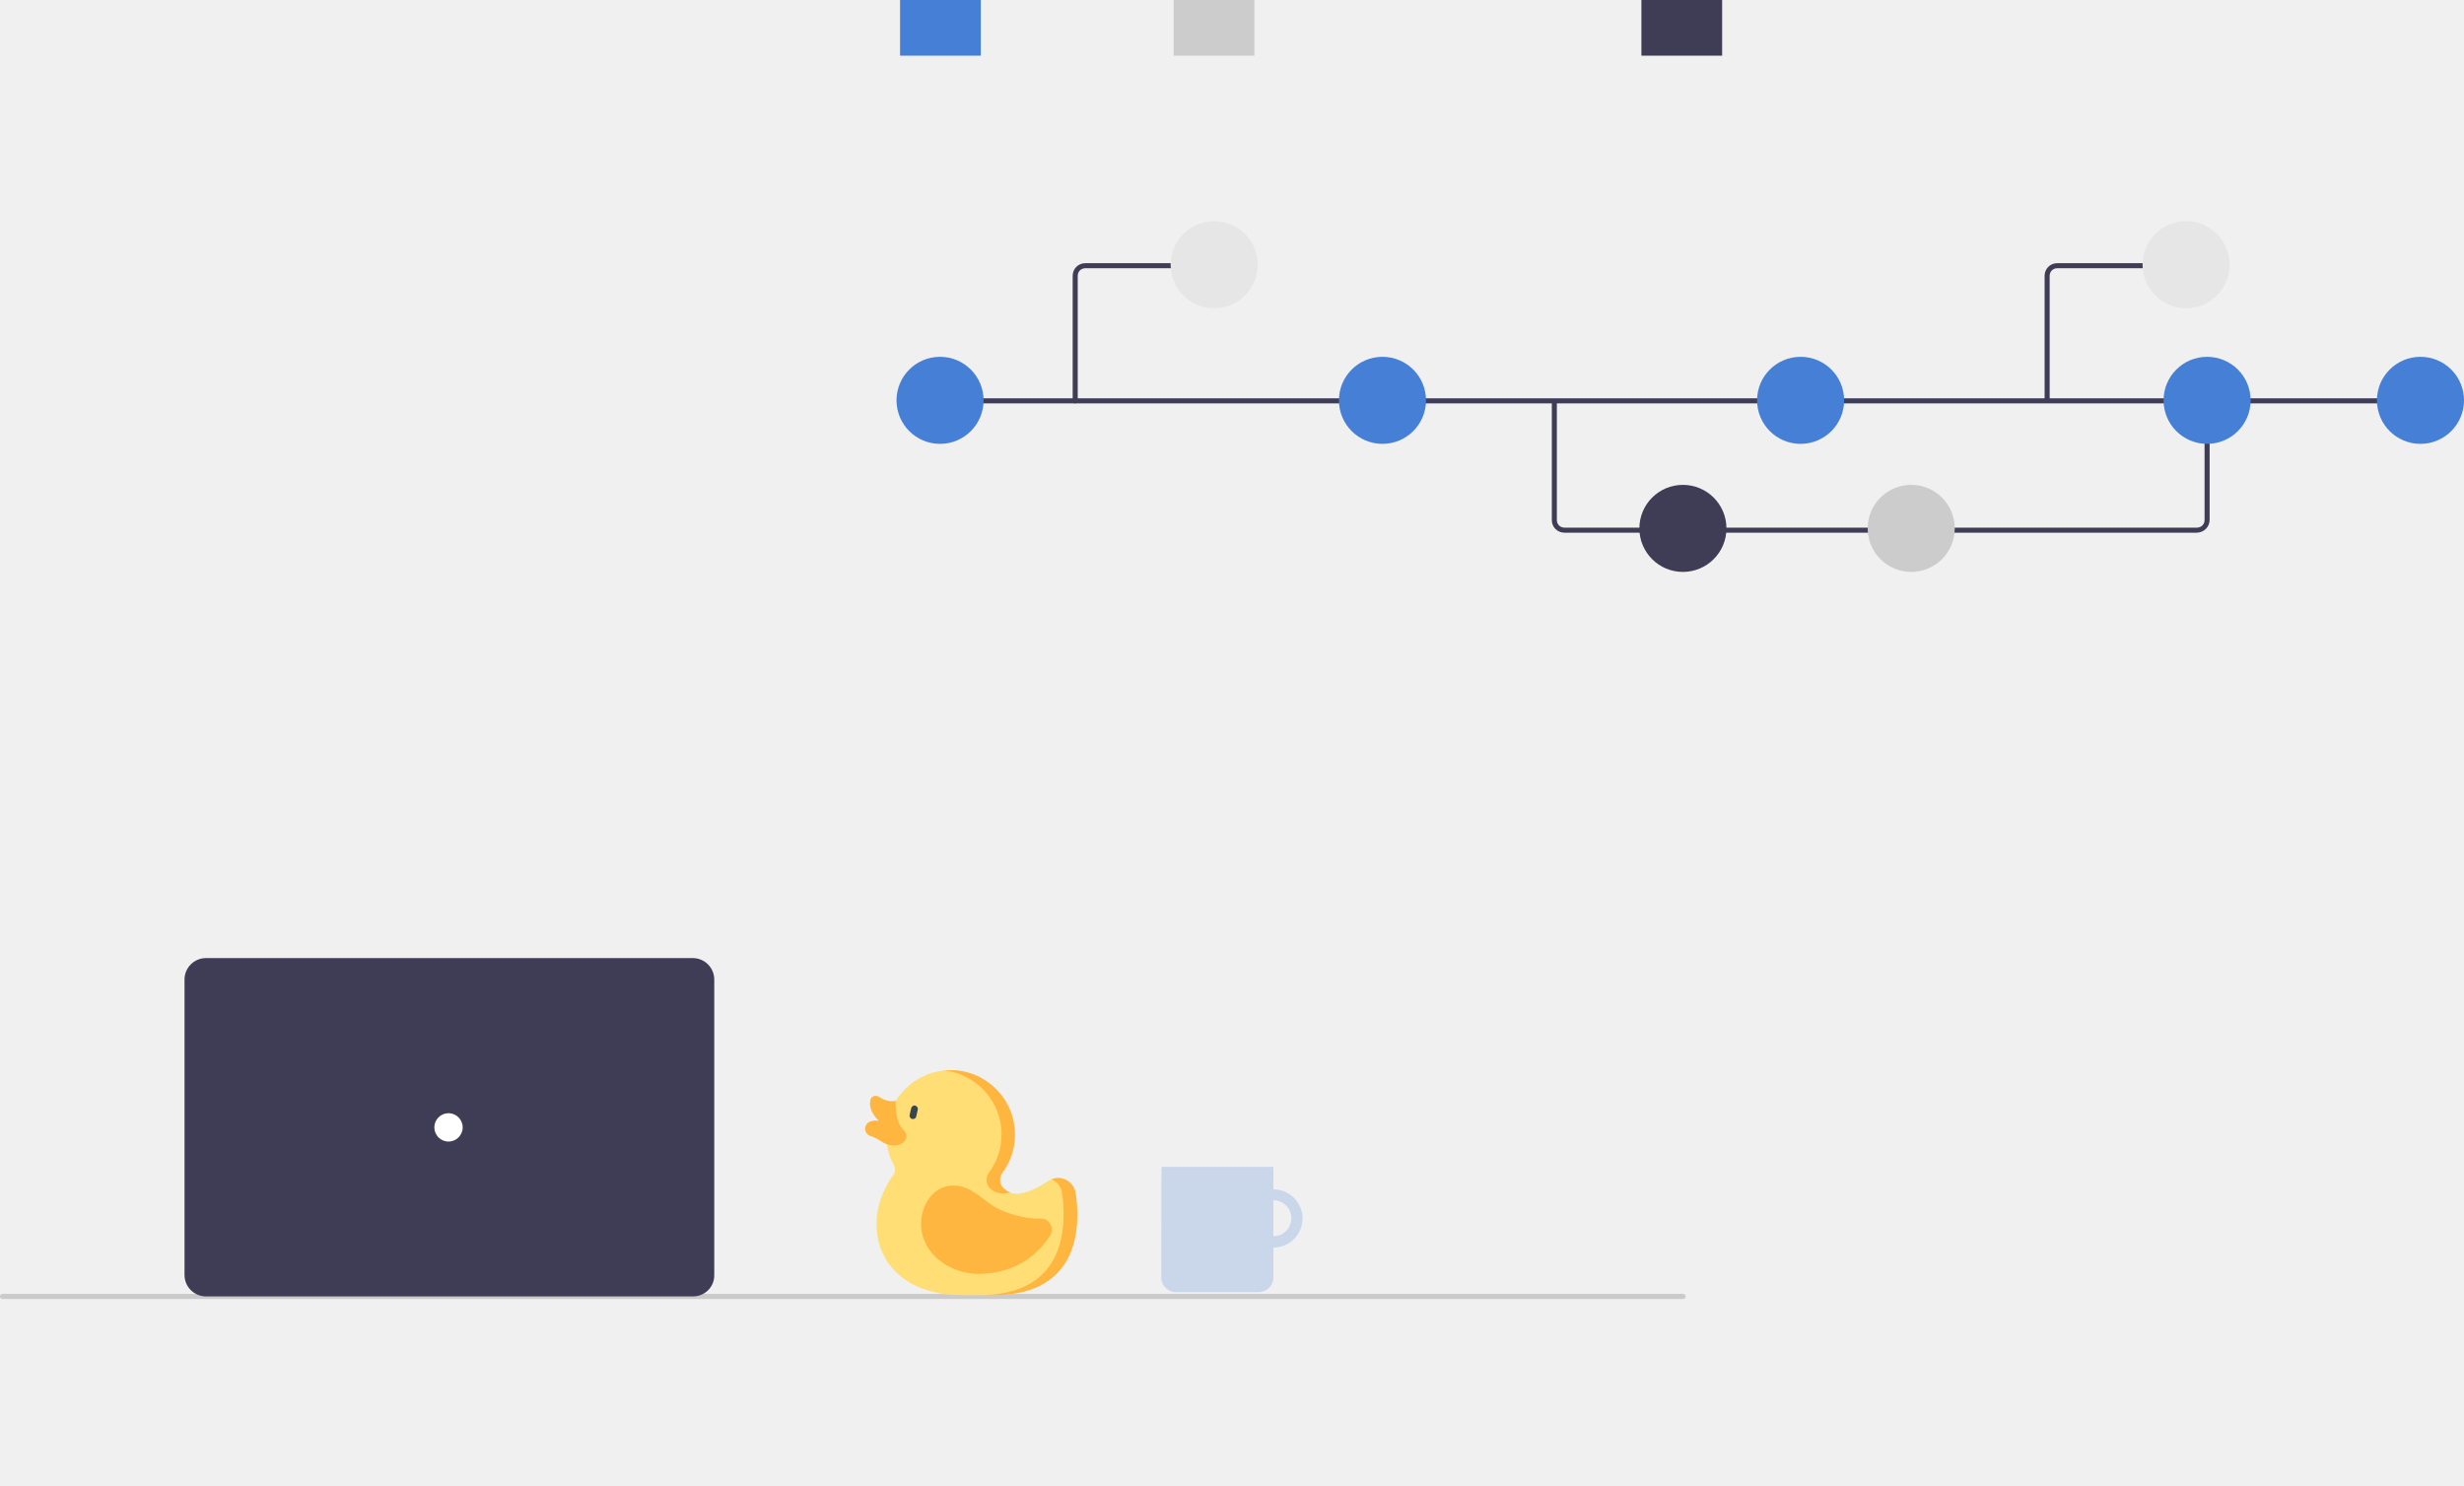
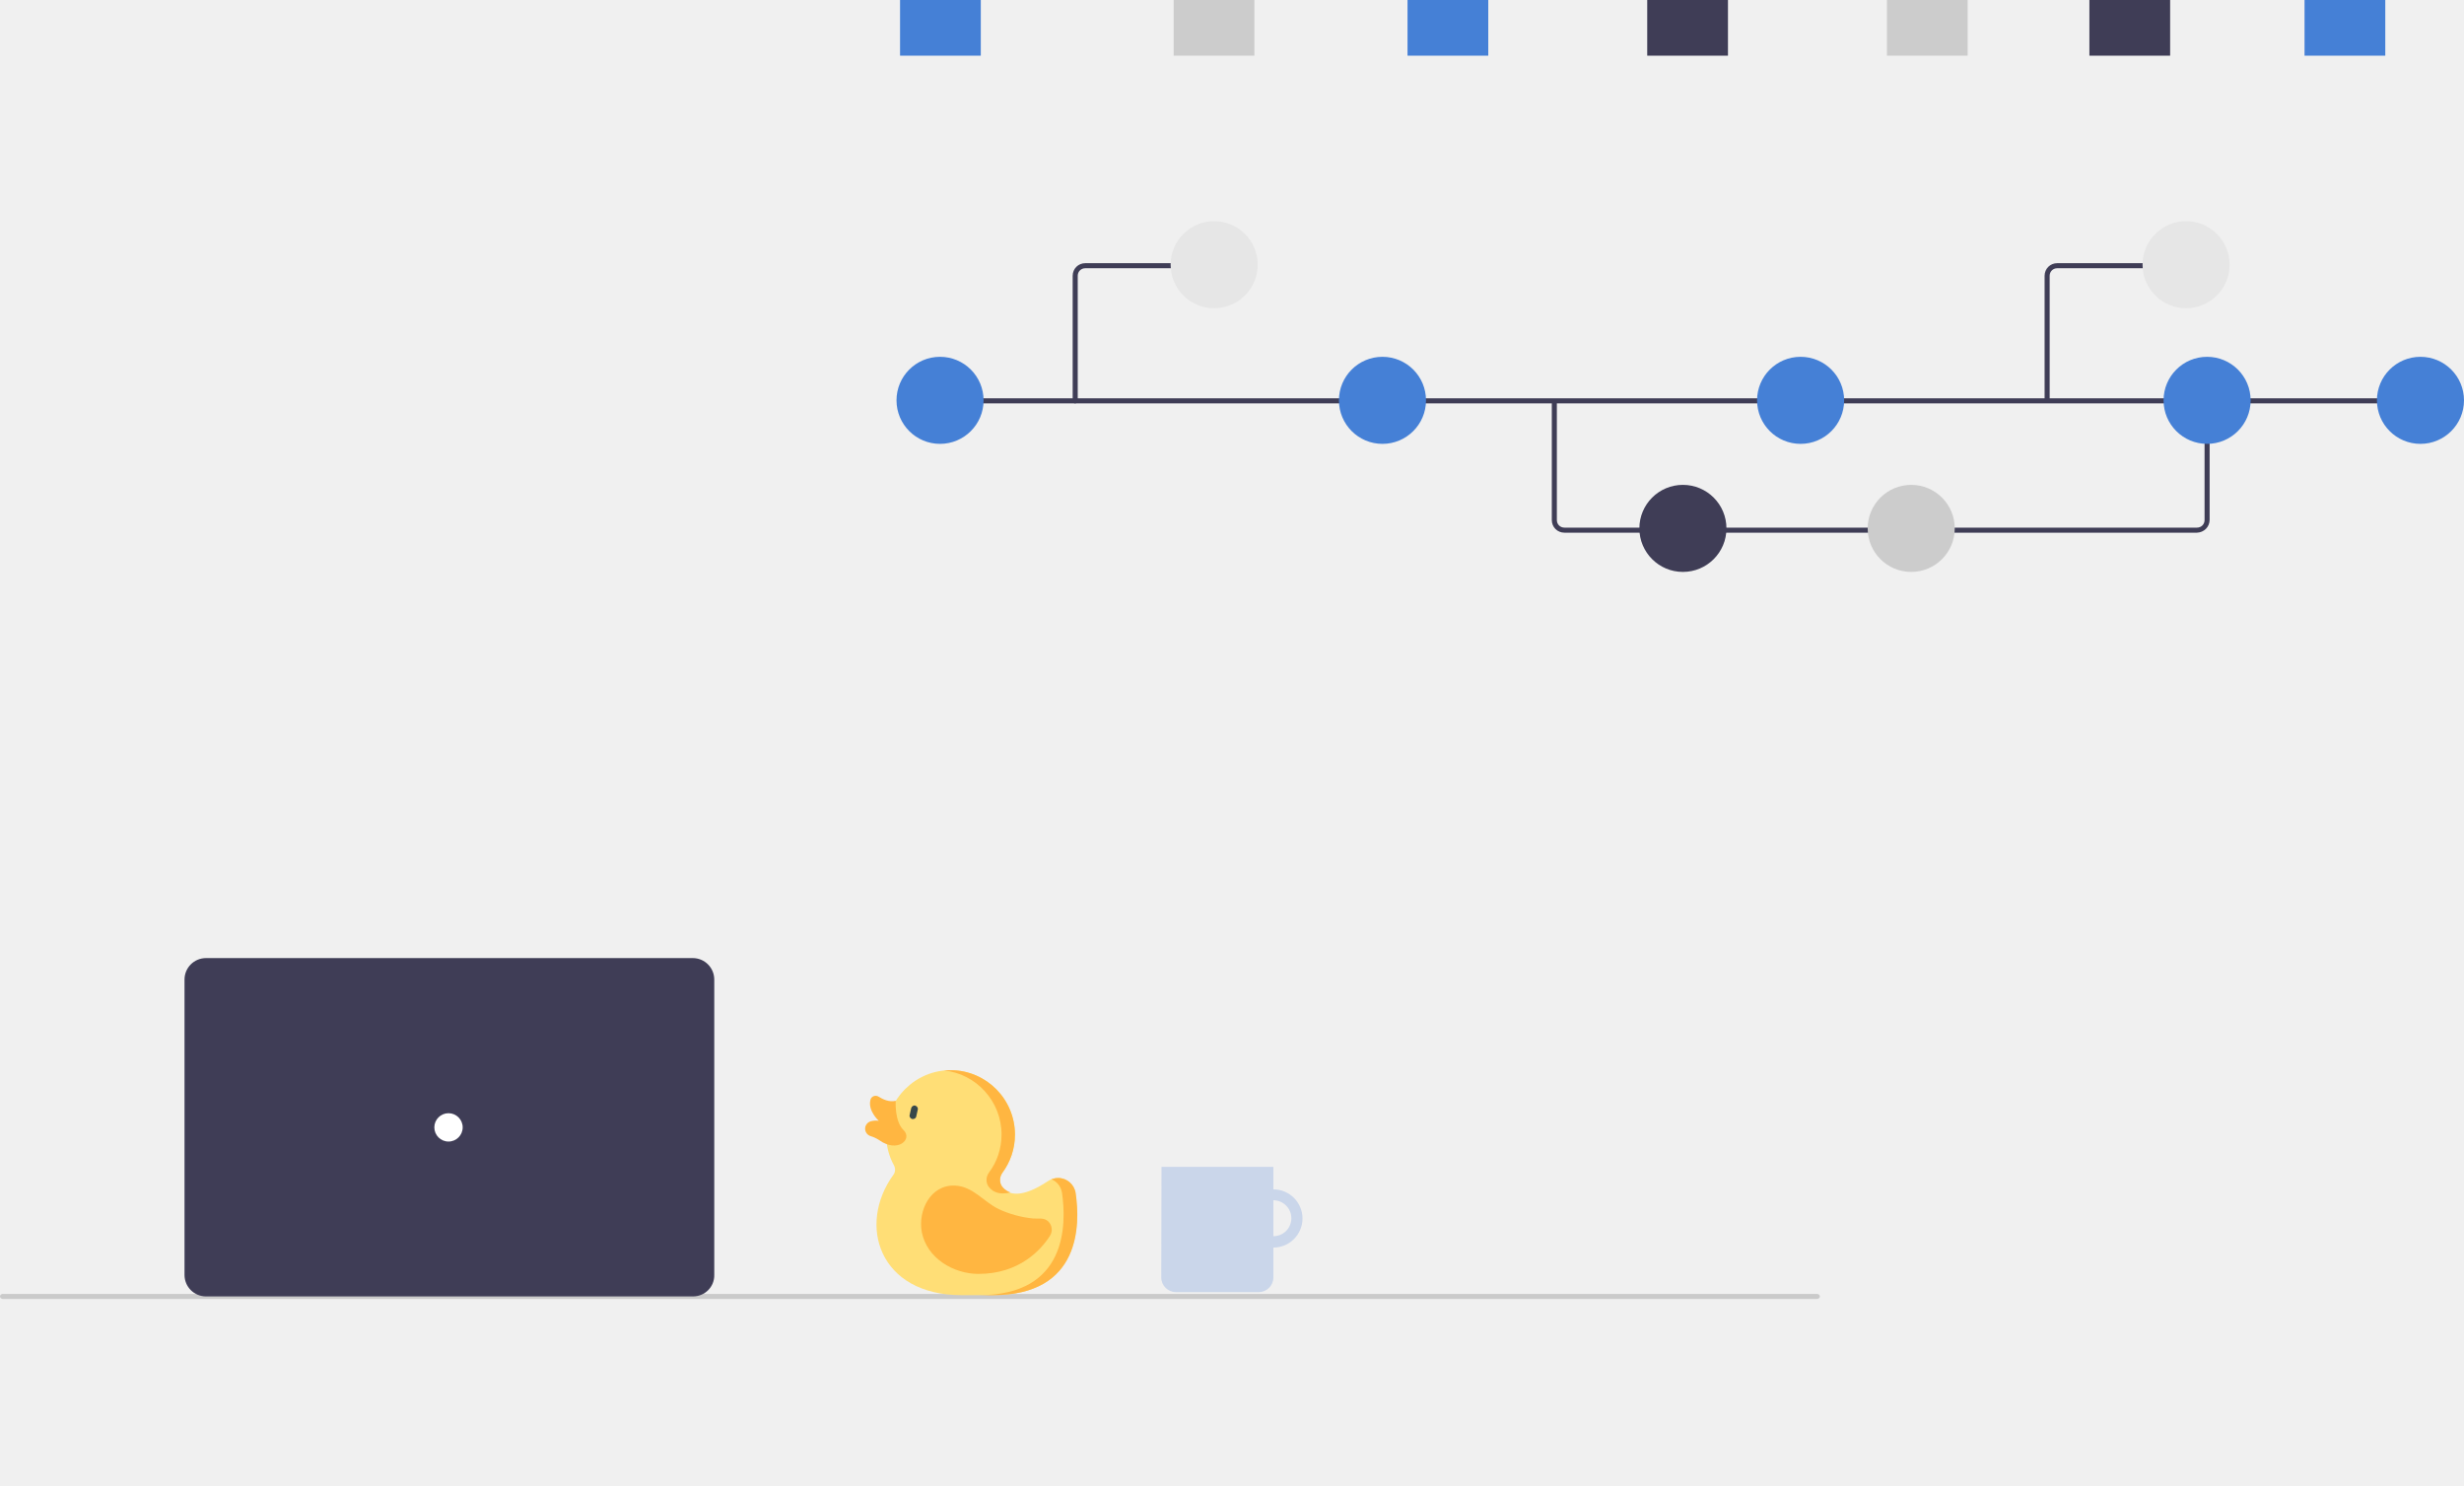
<svg xmlns="http://www.w3.org/2000/svg" version="1.1" id="e7334088-53de-4589-99a2-090044ddfc90" x="0px" y="0px" viewBox="0 0 973.5 587" style="enable-background:new 0 0 973.5 587;" xml:space="preserve">
  <style type="text/css">
	.st0{fill:#CAD6EA;}
	.st1{fill:#CACACA;}
	.st2{fill:#FBBEBE;}
	.st3{fill:#3F3D56;}
	.st4{fill:#FFFFFF;}
	.st5{fill:#4580D6;}
	.st6{fill:#CCCCCC;}
	.st7{fill:#E6E6E6;}
	.st8{fill:#FFDE76;}
	.st9{fill:#FFB641;}
	.st10{fill:#38484A;}
</style>
  <g id="f9b32178-6d95-472d-b482-6662972666de">
-     <path id="f4b94a19-cbe0-459a-95a6-6ea3b3d72055" class="st0" d="M503.1,470c-6.3,0-11.5,5.1-11.5,11.5s5.1,11.5,11.5,11.5   c6.3,0,11.5-5.1,11.5-11.5l0,0l0,0C514.6,475.1,509.4,470,503.1,470z M503.1,488.5c-3.9,0-7.1-3.2-7.1-7.1c0-3.9,3.2-7.1,7.1-7.1   c3.9,0,7.1,3.2,7.1,7.1c0,0,0,0,0,0v0C510.2,485.4,507,488.5,503.1,488.5z" />
-     <path id="abc0e0b3-f22e-4bee-9929-c6879640924e" class="st0" d="M458.9,461.1h44.2v43.7c0,3.2-2.6,5.8-5.8,5.8c0,0,0,0,0,0h-32.7   c-3.2,0-5.8-2.6-5.8-5.8c0,0,0,0,0,0L458.9,461.1L458.9,461.1z" />
+     <path id="f4b94a19-cbe0-459a-95a6-6ea3b3d72055" class="st0" d="M503.1,470c-6.3,0-11.5,5.1-11.5,11.5s5.1,11.5,11.5,11.5   c6.3,0,11.5-5.1,11.5-11.5l0,0l0,0C514.6,475.1,509.4,470,503.1,470z M503.1,488.5c-3.9,0-7.1-3.2-7.1-7.1s3.2-7.1,7.1-7.1   s7.1,3.2,7.1,7.1l0,0l0,0C510.2,485.4,507,488.5,503.1,488.5z" />
+     <path id="abc0e0b3-f22e-4bee-9929-c6879640924e" class="st0" d="M458.9,461.1h44.2v43.7c0,3.2-2.6,5.8-5.8,5.8l0,0h-32.7   c-3.2,0-5.8-2.6-5.8-5.8l0,0L458.9,461.1L458.9,461.1z" />
  </g>
-   <path id="e24b6f19-a0a0-4e73-9cfc-bbb7635ad236" class="st1" d="M665.1,513.3H0.9c-0.6-0.1-1-0.6-0.9-1.1c0.1-0.5,0.4-0.8,0.9-0.9  h664.2c0.6,0.1,1,0.6,0.9,1.1C666,512.8,665.6,513.2,665.1,513.3z" />
+   <path id="e24b6f19-a0a0-4e73-9cfc-bbb7635ad236" class="st1" d="M718,513.3H1c-0.6-0.1-1.1-0.6-1-1.1s0.4-0.8,1-0.9h717  c0.6,0.1,1.1,0.6,1,1.1C719,512.8,718.6,513.2,718,513.3z" />
  <circle class="st2" cx="160.6" cy="412" r="14" />
  <circle class="st2" cx="191.6" cy="412" r="14" />
  <path class="st3" d="M273.8,512.3H81.4c-4.7,0-8.5-3.8-8.5-8.5V387.1c0-4.7,3.8-8.5,8.5-8.5h192.3c4.7,0,8.5,3.8,8.5,8.5v116.7  C282.3,508.5,278.5,512.3,273.8,512.3z" />
  <circle id="e793da3b-cee2-4a15-ae11-6dab45a6c728" class="st4" cx="177.2" cy="445.5" r="5.6" />
  <path class="st3" d="M868,210.5H618.1c-2.8,0-5-2.2-5-5v-47.1h2v47.1c0,1.7,1.3,3,3,3H868c1.7,0,3-1.3,3-3V158h2v47.4  C873,208.2,870.8,210.4,868,210.5z" />
  <rect x="371.4" y="157.4" class="st3" width="587.2" height="2" />
  <circle id="a67a4451-c7cc-402c-b29d-5a705f3c9418" class="st5" cx="371.4" cy="158.2" r="17.2" />
  <circle id="abdb3fbf-f68e-433e-a33f-153626b38c76" class="st5" cx="546.2" cy="158.2" r="17.2" />
  <circle id="ac293633-0933-4e21-a8aa-bc27ca4fbccc" class="st3" cx="664.9" cy="208.8" r="17.2" />
  <circle id="a0cd768d-b738-4d4b-9ab3-78ab535c7573" class="st6" cx="755.1" cy="208.8" r="17.2" />
  <circle id="b9eb3d2e-31e0-4fe2-be5c-79abb86bc227" class="st5" cx="711.4" cy="158.2" r="17.2" />
  <circle id="aa04baac-fce0-420a-b86a-4a97f3079928" class="st5" cx="956.3" cy="158.2" r="17.2" />
  <circle id="e92cf92c-058e-415c-ba96-766a57ee18d9" class="st5" cx="872" cy="158.2" r="17.2" />
-   <rect id="ac5bf8cc-574d-4509-9338-881c836fd832" x="648.5" class="st3" width="31.9" height="22" />
+   <rect id="ac5bf8cc-574d-4509-9338-881c836fd832" x="650.8" class="st3" width="31.9" height="22" />
  <rect id="ad5a043d-52f1-4931-b771-e4991ef7f7f7" x="355.6" class="st5" width="31.9" height="22" />
  <rect id="e5d95e83-bdd9-4322-95a9-5a9c4b449a8f" x="463.7" class="st6" width="31.9" height="22" />
  <path class="st3" d="M424.8,159.4c-0.6,0-1-0.4-1-1V109c0-2.8,2.2-5,5-5h48.7c0.6,0,1,0.4,1,1s-0.4,1-1,1h-48.7c-1.7,0-3,1.3-3,3  v49.4C425.8,158.9,425.3,159.4,424.8,159.4z" />
  <circle id="b0a7c1c1-8f27-441f-a84a-e44462cc473e" class="st7" cx="479.7" cy="104.6" r="17.2" />
  <path class="st3" d="M809.8,158.4h-2V109c0-2.8,2.2-5,5-5h48.7v2h-48.7c-1.7,0-3,1.3-3,3V158.4z" />
  <circle id="b3140cf1-cdb8-48ff-81af-ce41ed4f5739" class="st7" cx="863.7" cy="104.6" r="17.2" />
  <g>
    <path class="st8" d="M379.9,511.8h12.3c34.8,0,34.5-27.8,32.7-40.3c-0.5-3.4-3.4-6-6.9-6l0,0c-1.4,0-2.7,0.4-3.9,1.2   c-10.5,7-15.5,5.4-17.8,2.8c-1.5-1.7-1.6-4.2-0.3-6c3.1-4.2,5-9.4,5-15.1c0-14-11.2-25.3-25.1-25.5c-14.1-0.2-25.7,11.3-25.8,25.4   c0,4.4,1.1,8.6,3.1,12.2c0.6,1.2,0.6,2.6-0.2,3.7C338.6,484,347.3,511.8,379.9,511.8z" />
    <g>
      <path class="st9" d="M396,463.5c3.1-4.2,5-9.4,5-15.1c0-14-11.2-25.3-25.1-25.5c-1,0-2,0-3,0.1c12.8,1.3,22.8,12.2,22.8,25.3    c0,5.6-1.8,10.9-5,15.1c-1.3,1.8-1.3,4.4,0.3,6c1.4,1.6,3.9,2.9,8.2,1.8c-1.2-0.4-2.1-1.1-2.8-1.8    C394.8,467.9,394.7,465.4,396,463.5z" />
      <path class="st9" d="M386.9,511.8h5.4c34.8,0,34.5-27.8,32.7-40.3c-0.5-3.4-3.4-6-6.9-6l0,0c-0.9,0-1.8,0.2-2.7,0.5    c2.2,0.9,3.8,2.9,4.2,5.4C421.4,484,421.6,511.8,386.9,511.8z" />
      <path class="st9" d="M408.1,481.5c-4.7-0.5-9.2-1.7-13.5-3.7c-6-2.9-10.2-9-17.3-9.3c-9.7-0.4-14.7,9.9-13.1,18.4    c2,10.3,12.5,16.5,22.4,16.5c16.3,0,24.8-9.7,28.2-15c1.2-1.8,0.9-4.2-0.6-5.7C412.4,481,410.3,481.7,408.1,481.5z" />
    </g>
-     <path class="st10" d="M360.4,442.2c-0.7-0.2-1.2-0.9-1-1.6l0.6-2.7c0.2-0.7,0.9-1.2,1.6-1c0.7,0.2,1.2,0.9,1,1.6l-0.6,2.7   c-0.1,0.6-0.7,1-1.3,1C360.6,442.2,360.5,442.2,360.4,442.2z" />
+     <path class="st10" d="M360.4,442.2c-0.7-0.2-1.2-0.9-1-1.6l0.6-2.7c0.2-0.7,0.9-1.2,1.6-1s1.2,0.9,1,1.6l-0.6,2.7   c-0.1,0.6-0.7,1-1.3,1C360.6,442.2,360.5,442.2,360.4,442.2z" />
    <path class="st9" d="M347.2,433.4c-1.2-0.8-2.9-0.3-3.3,1.2c-1.1,4.4,3.3,8.3,3.3,8.3c-1.3-0.2-2.4,0-3.2,0.2   c-1.3,0.4-2.2,1.6-2.2,2.9l0,0c0,1.4,0.9,2.6,2.3,3c1,0.3,2.1,0.8,3.2,1.5c7.3,5.3,13.4-0.3,9.7-3.9c-3.7-3.6-3.1-11.6-3.1-11.6   C351.2,435.6,348.8,434.4,347.2,433.4z" />
-     <g>
- 	</g>
-     <g>
- 	</g>
-     <g>
- 	</g>
-     <g>
- 	</g>
-     <g>
- 	</g>
-     <g>
- 	</g>
-     <g>
- 	</g>
-     <g>
- 	</g>
-     <g>
- 	</g>
-     <g>
- 	</g>
-     <g>
- 	</g>
-     <g>
- 	</g>
-     <g>
- 	</g>
-     <g>
- 	</g>
-     <g>
- 	</g>
  </g>
+   <rect id="e5d95e83-bdd9-4322-95a9-5a9c4b449a8f_00000085947588060348278210000003609370191744615819_" x="745.5" class="st6" width="31.9" height="22" />
+   <rect id="ad5a043d-52f1-4931-b771-e4991ef7f7f7_00000084531279119578218960000008665820688731183782_" x="556.1" class="st5" width="31.9" height="22" />
+   <rect id="ac5bf8cc-574d-4509-9338-881c836fd832_00000161592984536858489950000007373349930206893756_" x="825.5" class="st3" width="31.9" height="22" />
+   <rect id="ad5a043d-52f1-4931-b771-e4991ef7f7f7_00000106126172827677494840000004533836142986258340_" x="910.5" class="st5" width="31.9" height="22" />
</svg>
